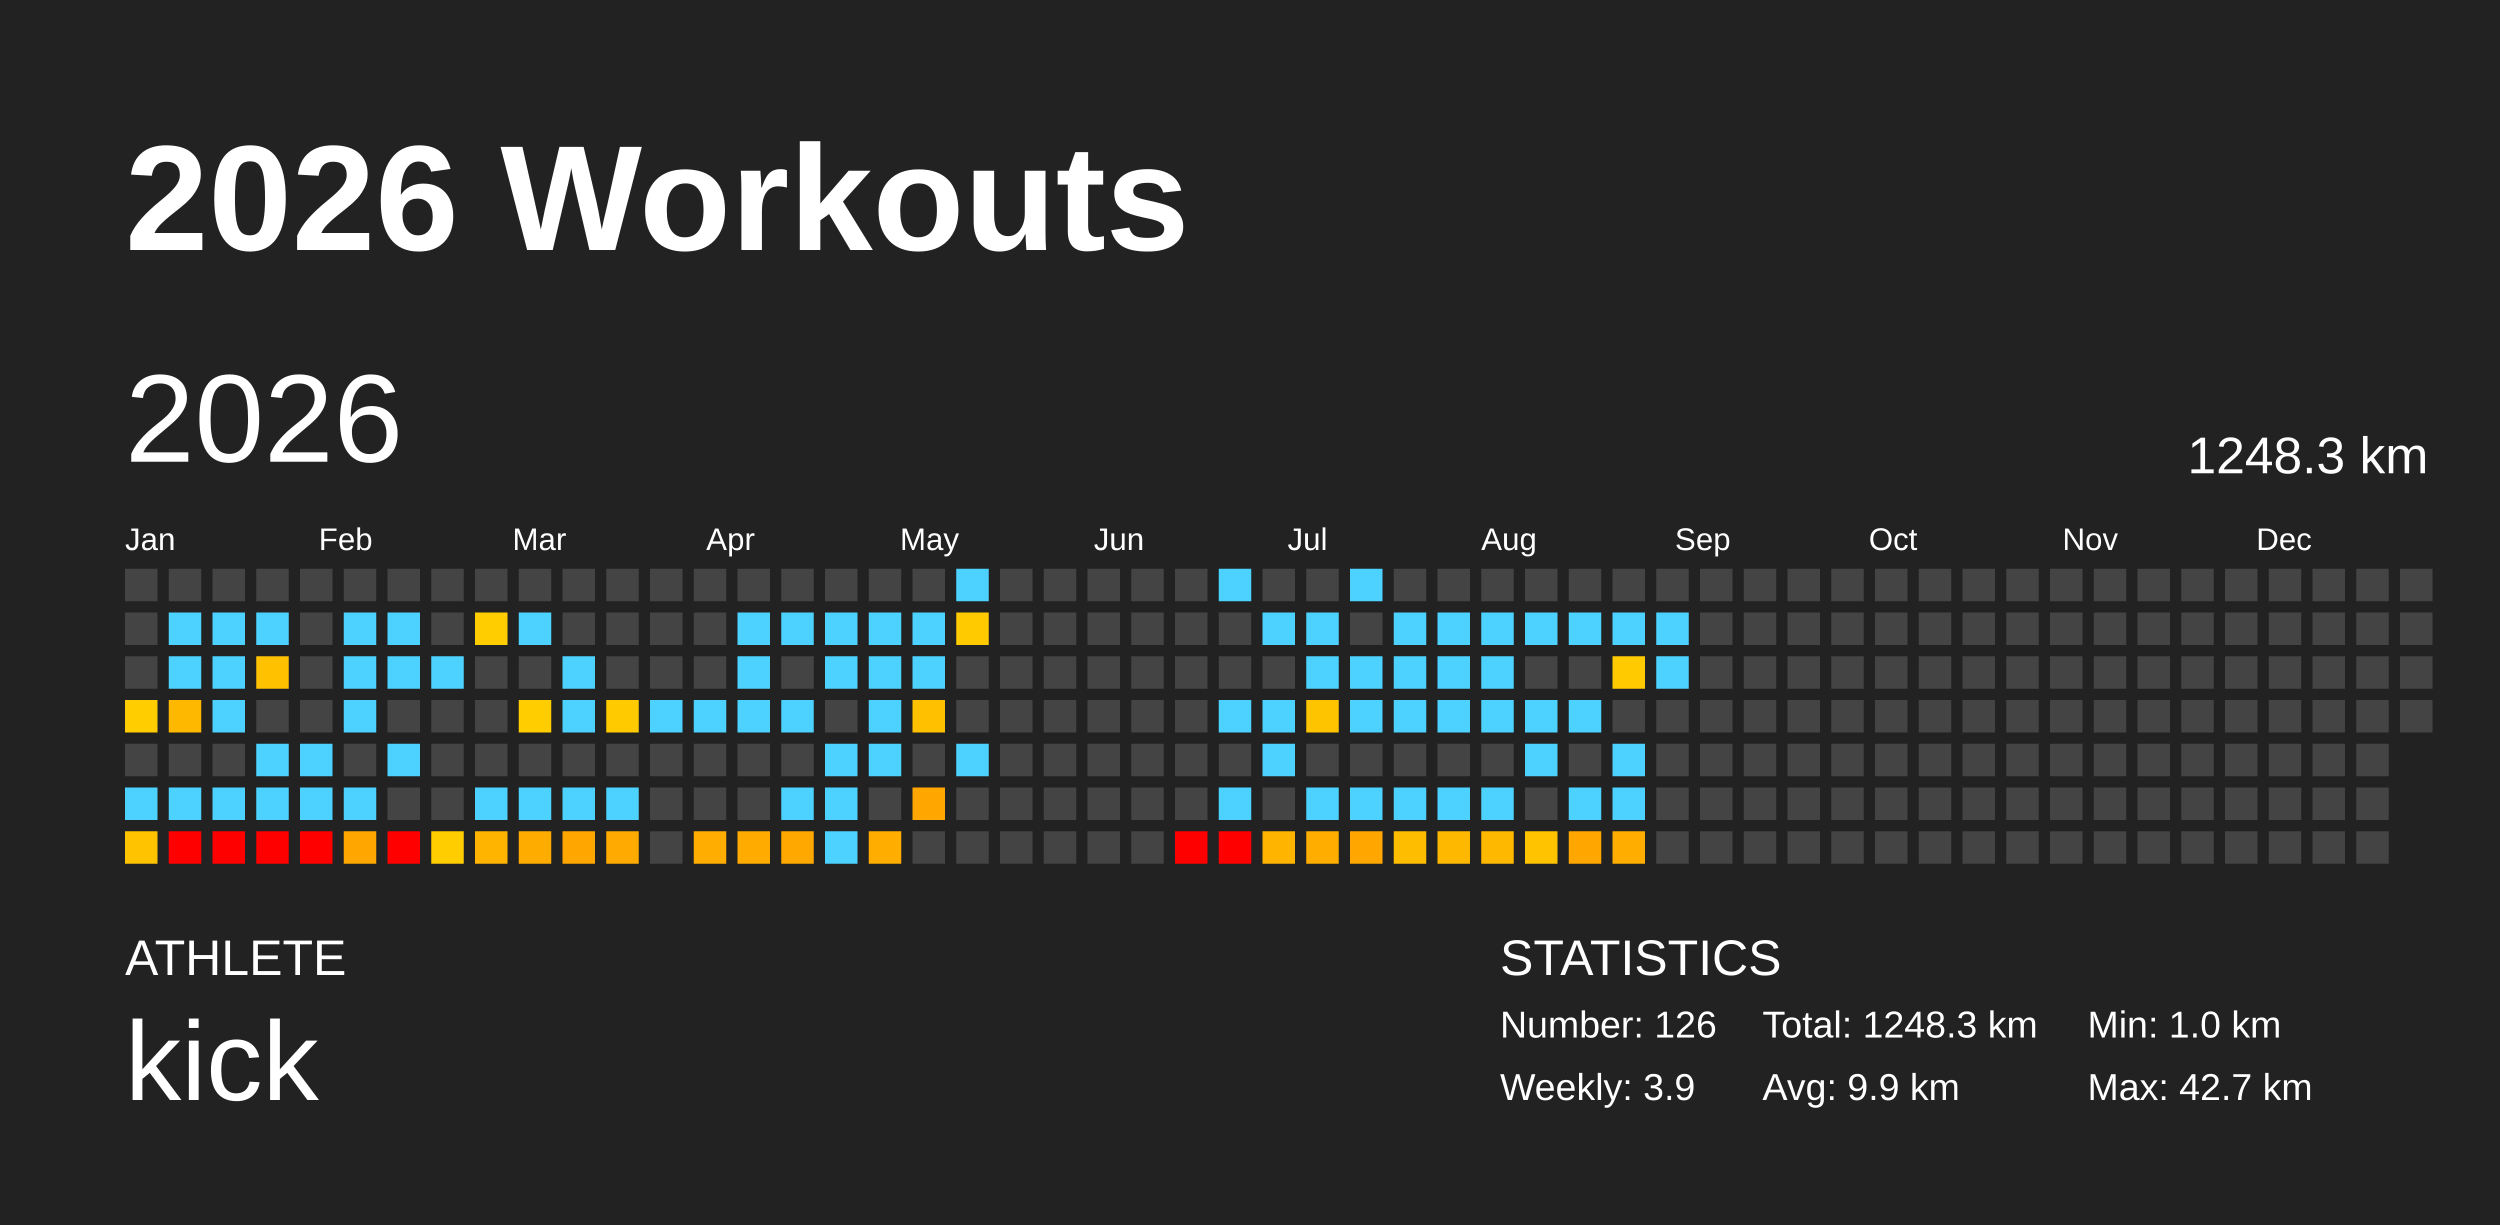
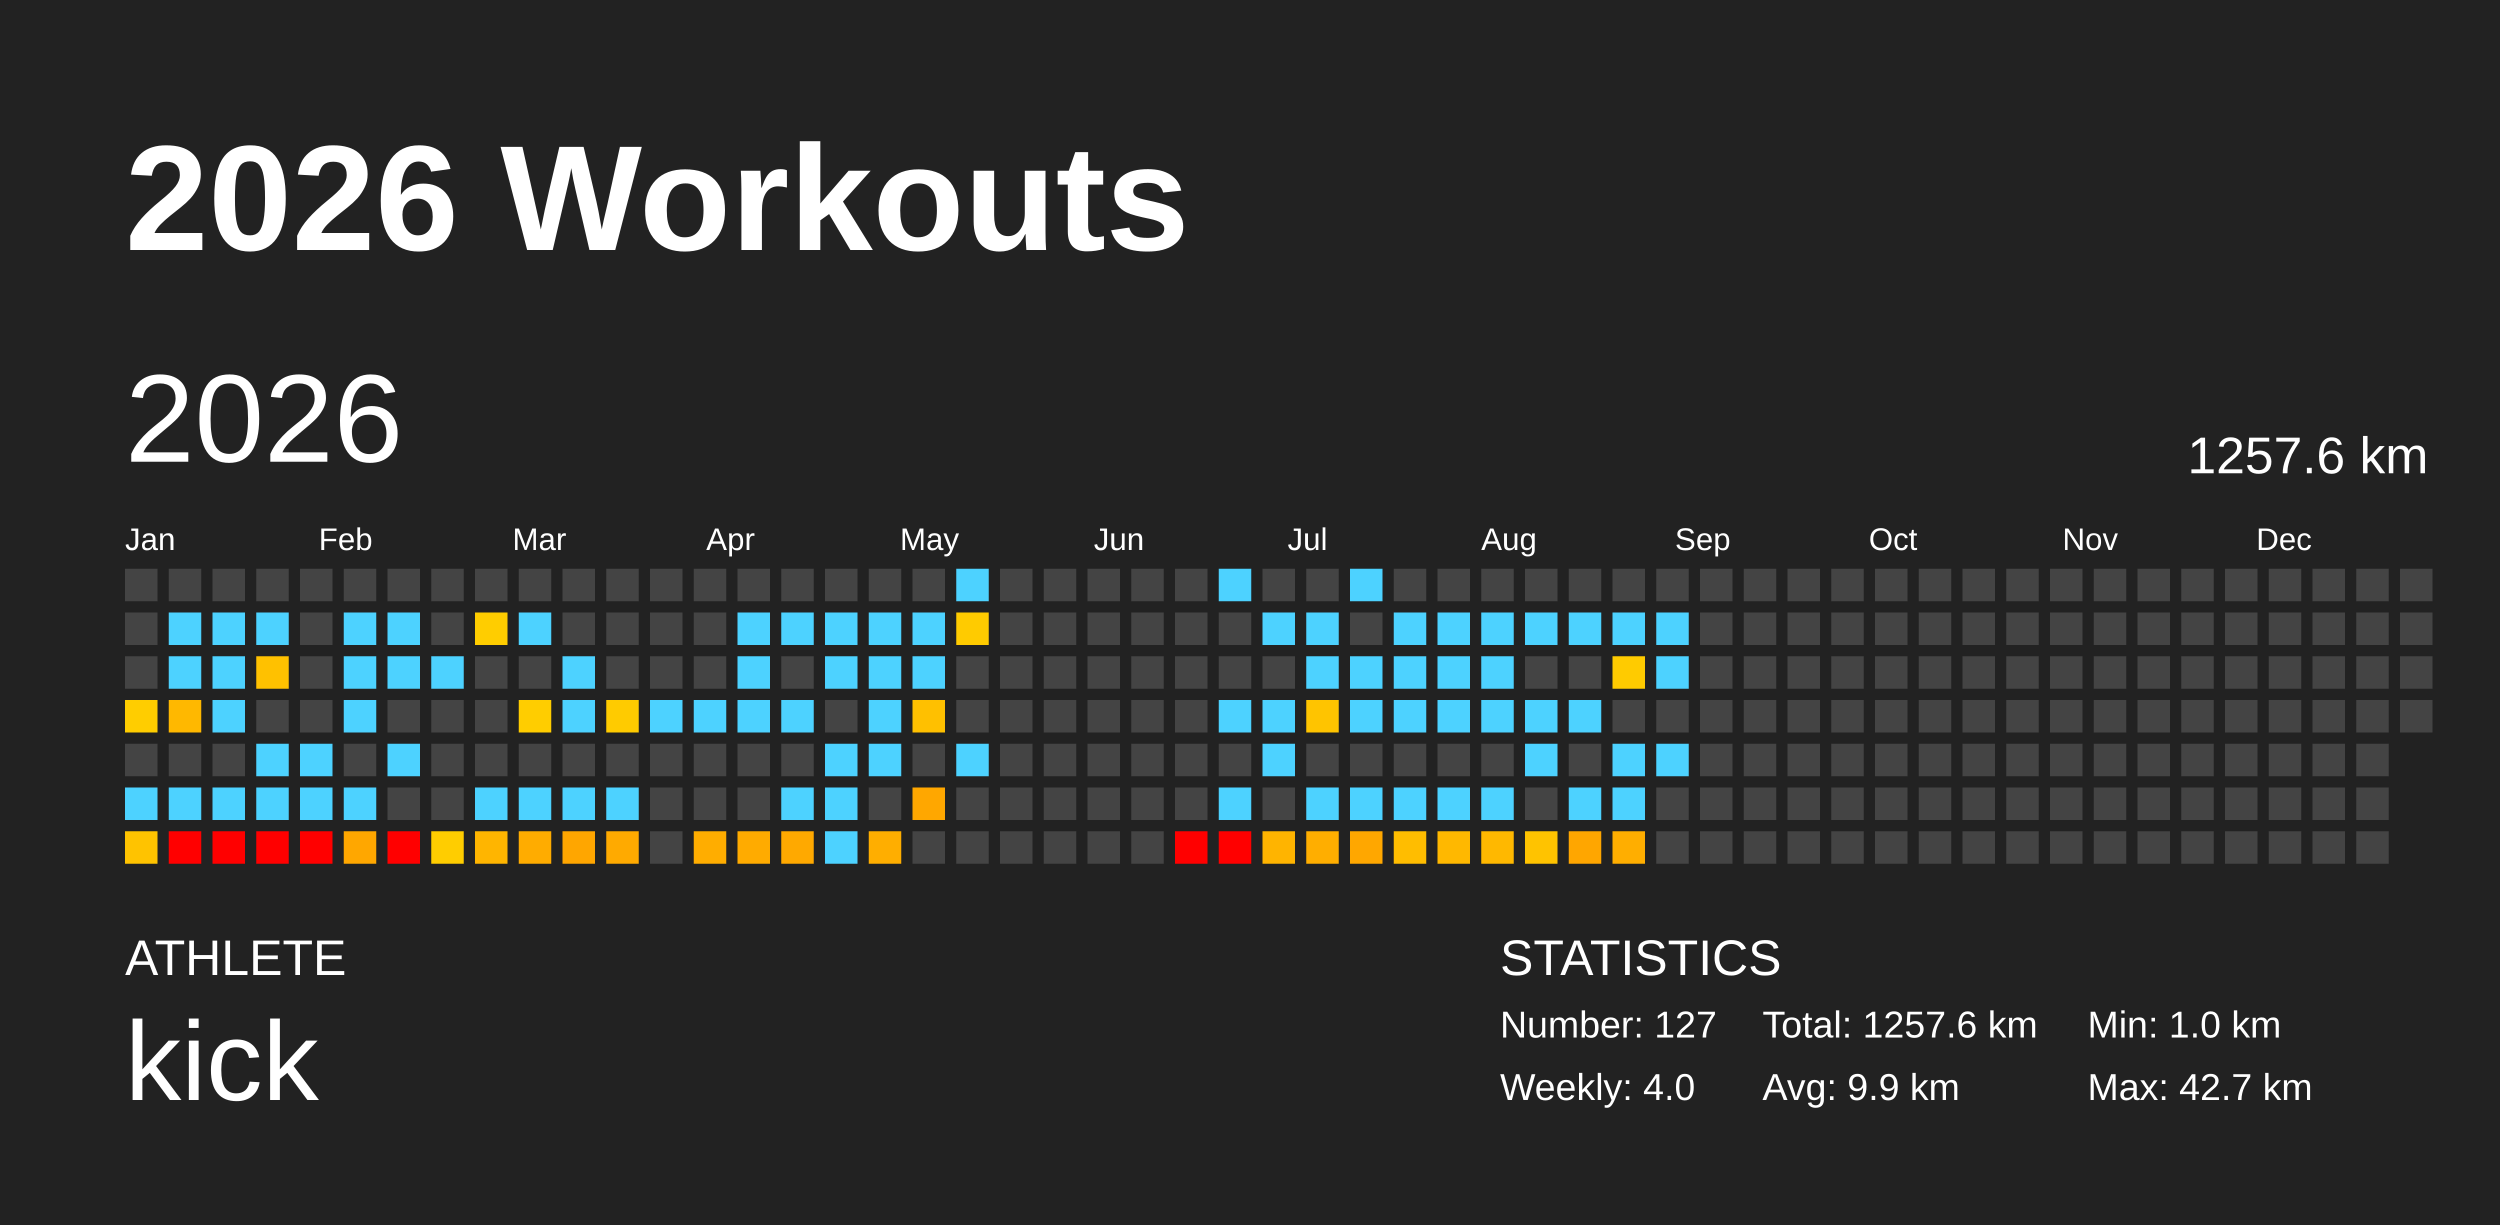
<svg xmlns="http://www.w3.org/2000/svg" baseProfile="full" height="98mm" version="1.1" viewBox="0,0,200,98" width="200mm">
  <defs />
  <rect fill="#222222" height="98" width="200" x="0" y="0" />
  <text fill="#FFFFFF" style="font-size:12px; font-family:Arial; font-weight:bold;" x="10" y="20">2026 Workouts</text>
  <text fill="#FFFFFF" style="font-size:4px; font-family:Arial" x="10" y="78">ATHLETE</text>
  <text fill="#FFFFFF" style="font-size:9px; font-family:Arial" x="10" y="88">kick</text>
  <text fill="#FFFFFF" style="font-size:4px; font-family:Arial" x="120" y="78">STATISTICS</text>
-   <text fill="#FFFFFF" style="font-size:3px; font-family:Arial" x="120" y="83">Number: 126</text>
-   <text fill="#FFFFFF" style="font-size:3px; font-family:Arial" x="120" y="88">Weekly: 3.9</text>
-   <text fill="#FFFFFF" style="font-size:3px; font-family:Arial" x="141" y="83">Total: 1248.3 km</text>
+   <text fill="#FFFFFF" style="font-size:3px; font-family:Arial" x="120" y="83">Number: 127</text>
+   <text fill="#FFFFFF" style="font-size:3px; font-family:Arial" x="120" y="88">Weekly: 4.0</text>
+   <text fill="#FFFFFF" style="font-size:3px; font-family:Arial" x="141" y="83">Total: 1257.6 km</text>
  <text fill="#FFFFFF" style="font-size:3px; font-family:Arial" x="141" y="88">Avg: 9.9 km</text>
  <text fill="#FFFFFF" style="font-size:3px; font-family:Arial" x="167" y="83">Min: 1.0 km</text>
  <text fill="#FFFFFF" style="font-size:3px; font-family:Arial" x="167" y="88">Max: 42.7 km</text>
  <text dominant-baseline="hanging" fill="#FFFFFF" style="font-size:10.0px; font-family:Arial;" x="10" y="30">2026</text>
-   <text dominant-baseline="hanging" fill="#FFFFFF" style="font-size:4.125px; font-family:Arial;" x="175" y="35">1248.3 km</text>
+   <text dominant-baseline="hanging" fill="#FFFFFF" style="font-size:4.125px; font-family:Arial;" x="175" y="35">1257.6 km</text>
  <text fill="#FFFFFF" style="font-size:2.5px; font-family:Arial" x="10.0" y="44">Jan</text>
  <text fill="#FFFFFF" style="font-size:2.5px; font-family:Arial" x="25.5" y="44">Feb</text>
  <text fill="#FFFFFF" style="font-size:2.5px; font-family:Arial" x="41.0" y="44">Mar</text>
  <text fill="#FFFFFF" style="font-size:2.5px; font-family:Arial" x="56.5" y="44">Apr</text>
  <text fill="#FFFFFF" style="font-size:2.5px; font-family:Arial" x="72.0" y="44">May</text>
  <text fill="#FFFFFF" style="font-size:2.5px; font-family:Arial" x="87.5" y="44">Jun</text>
  <text fill="#FFFFFF" style="font-size:2.5px; font-family:Arial" x="103.0" y="44">Jul</text>
  <text fill="#FFFFFF" style="font-size:2.5px; font-family:Arial" x="118.5" y="44">Aug</text>
  <text fill="#FFFFFF" style="font-size:2.5px; font-family:Arial" x="134.0" y="44">Sep</text>
  <text fill="#FFFFFF" style="font-size:2.5px; font-family:Arial" x="149.5" y="44">Oct</text>
  <text fill="#FFFFFF" style="font-size:2.5px; font-family:Arial" x="165.0" y="44">Nov</text>
  <text fill="#FFFFFF" style="font-size:2.5px; font-family:Arial" x="180.5" y="44">Dec</text>
  <rect fill="#444444" height="2.6" width="2.6" x="10.0" y="45.5" />
  <rect fill="#444444" height="2.6" width="2.6" x="10.0" y="49.0" />
  <rect fill="#444444" height="2.6" width="2.6" x="10.0" y="52.5" />
  <rect fill="#ffcd00" height="2.6" width="2.6" x="10.0" y="56.0" />
  <rect fill="#444444" height="2.6" width="2.6" x="10.0" y="59.5" />
  <rect fill="#4dd2ff" height="2.6" width="2.6" x="10.0" y="63.0" />
  <rect fill="#ffc300" height="2.6" width="2.6" x="10.0" y="66.5" />
  <rect fill="#444444" height="2.6" width="2.6" x="13.5" y="45.5" />
  <rect fill="#4dd2ff" height="2.6" width="2.6" x="13.5" y="49.0" />
  <rect fill="#4dd2ff" height="2.6" width="2.6" x="13.5" y="52.5" />
  <rect fill="#ffb800" height="2.6" width="2.6" x="13.5" y="56.0" />
  <rect fill="#444444" height="2.6" width="2.6" x="13.5" y="59.5" />
  <rect fill="#4dd2ff" height="2.6" width="2.6" x="13.5" y="63.0" />
  <rect fill="red" height="2.6" width="2.6" x="13.5" y="66.5" />
  <rect fill="#444444" height="2.6" width="2.6" x="17.0" y="45.5" />
  <rect fill="#4dd2ff" height="2.6" width="2.6" x="17.0" y="49.0" />
  <rect fill="#4dd2ff" height="2.6" width="2.6" x="17.0" y="52.5" />
  <rect fill="#4dd2ff" height="2.6" width="2.6" x="17.0" y="56.0" />
  <rect fill="#444444" height="2.6" width="2.6" x="17.0" y="59.5" />
  <rect fill="#4dd2ff" height="2.6" width="2.6" x="17.0" y="63.0" />
  <rect fill="red" height="2.6" width="2.6" x="17.0" y="66.5" />
  <rect fill="#444444" height="2.6" width="2.6" x="20.5" y="45.5" />
  <rect fill="#4dd2ff" height="2.6" width="2.6" x="20.5" y="49.0" />
  <rect fill="#ffc100" height="2.6" width="2.6" x="20.5" y="52.5" />
  <rect fill="#444444" height="2.6" width="2.6" x="20.5" y="56.0" />
  <rect fill="#4dd2ff" height="2.6" width="2.6" x="20.5" y="59.5" />
  <rect fill="#4dd2ff" height="2.6" width="2.6" x="20.5" y="63.0" />
  <rect fill="red" height="2.6" width="2.6" x="20.5" y="66.5" />
  <rect fill="#444444" height="2.6" width="2.6" x="24.0" y="45.5" />
  <rect fill="#444444" height="2.6" width="2.6" x="24.0" y="49.0" />
  <rect fill="#444444" height="2.6" width="2.6" x="24.0" y="52.5" />
  <rect fill="#444444" height="2.6" width="2.6" x="24.0" y="56.0" />
  <rect fill="#4dd2ff" height="2.6" width="2.6" x="24.0" y="59.5" />
  <rect fill="#4dd2ff" height="2.6" width="2.6" x="24.0" y="63.0" />
  <rect fill="red" height="2.6" width="2.6" x="24.0" y="66.5" />
  <rect fill="#444444" height="2.6" width="2.6" x="27.5" y="45.5" />
  <rect fill="#4dd2ff" height="2.6" width="2.6" x="27.5" y="49.0" />
  <rect fill="#4dd2ff" height="2.6" width="2.6" x="27.5" y="52.5" />
  <rect fill="#4dd2ff" height="2.6" width="2.6" x="27.5" y="56.0" />
  <rect fill="#444444" height="2.6" width="2.6" x="27.5" y="59.5" />
  <rect fill="#4dd2ff" height="2.6" width="2.6" x="27.5" y="63.0" />
  <rect fill="#ffa700" height="2.6" width="2.6" x="27.5" y="66.5" />
  <rect fill="#444444" height="2.6" width="2.6" x="31.0" y="45.5" />
  <rect fill="#4dd2ff" height="2.6" width="2.6" x="31.0" y="49.0" />
  <rect fill="#4dd2ff" height="2.6" width="2.6" x="31.0" y="52.5" />
  <rect fill="#444444" height="2.6" width="2.6" x="31.0" y="56.0" />
  <rect fill="#4dd2ff" height="2.6" width="2.6" x="31.0" y="59.5" />
  <rect fill="#444444" height="2.6" width="2.6" x="31.0" y="63.0" />
  <rect fill="red" height="2.6" width="2.6" x="31.0" y="66.5" />
  <rect fill="#444444" height="2.6" width="2.6" x="34.5" y="45.5" />
  <rect fill="#444444" height="2.6" width="2.6" x="34.5" y="49.0" />
  <rect fill="#4dd2ff" height="2.6" width="2.6" x="34.5" y="52.5" />
  <rect fill="#444444" height="2.6" width="2.6" x="34.5" y="56.0" />
  <rect fill="#444444" height="2.6" width="2.6" x="34.5" y="59.5" />
  <rect fill="#444444" height="2.6" width="2.6" x="34.5" y="63.0" />
  <rect fill="#ffcd00" height="2.6" width="2.6" x="34.5" y="66.5" />
  <rect fill="#444444" height="2.6" width="2.6" x="38.0" y="45.5" />
  <rect fill="#ffcd00" height="2.6" width="2.6" x="38.0" y="49.0" />
  <rect fill="#444444" height="2.6" width="2.6" x="38.0" y="52.5" />
  <rect fill="#444444" height="2.6" width="2.6" x="38.0" y="56.0" />
  <rect fill="#444444" height="2.6" width="2.6" x="38.0" y="59.5" />
  <rect fill="#4dd2ff" height="2.6" width="2.6" x="38.0" y="63.0" />
  <rect fill="#ffb500" height="2.6" width="2.6" x="38.0" y="66.5" />
  <rect fill="#444444" height="2.6" width="2.6" x="41.5" y="45.5" />
  <rect fill="#4dd2ff" height="2.6" width="2.6" x="41.5" y="49.0" />
  <rect fill="#444444" height="2.6" width="2.6" x="41.5" y="52.5" />
  <rect fill="#ffcd00" height="2.6" width="2.6" x="41.5" y="56.0" />
  <rect fill="#444444" height="2.6" width="2.6" x="41.5" y="59.5" />
  <rect fill="#4dd2ff" height="2.6" width="2.6" x="41.5" y="63.0" />
  <rect fill="#ffac00" height="2.6" width="2.6" x="41.5" y="66.5" />
  <rect fill="#444444" height="2.6" width="2.6" x="45.0" y="45.5" />
  <rect fill="#444444" height="2.6" width="2.6" x="45.0" y="49.0" />
  <rect fill="#4dd2ff" height="2.6" width="2.6" x="45.0" y="52.5" />
  <rect fill="#4dd2ff" height="2.6" width="2.6" x="45.0" y="56.0" />
  <rect fill="#444444" height="2.6" width="2.6" x="45.0" y="59.5" />
  <rect fill="#4dd2ff" height="2.6" width="2.6" x="45.0" y="63.0" />
  <rect fill="#ffa600" height="2.6" width="2.6" x="45.0" y="66.5" />
  <rect fill="#444444" height="2.6" width="2.6" x="48.5" y="45.5" />
  <rect fill="#444444" height="2.6" width="2.6" x="48.5" y="49.0" />
  <rect fill="#444444" height="2.6" width="2.6" x="48.5" y="52.5" />
  <rect fill="#ffcb00" height="2.6" width="2.6" x="48.5" y="56.0" />
  <rect fill="#444444" height="2.6" width="2.6" x="48.5" y="59.5" />
  <rect fill="#4dd2ff" height="2.6" width="2.6" x="48.5" y="63.0" />
  <rect fill="#ffaa00" height="2.6" width="2.6" x="48.5" y="66.5" />
  <rect fill="#444444" height="2.6" width="2.6" x="52.0" y="45.5" />
  <rect fill="#444444" height="2.6" width="2.6" x="52.0" y="49.0" />
  <rect fill="#444444" height="2.6" width="2.6" x="52.0" y="52.5" />
  <rect fill="#4dd2ff" height="2.6" width="2.6" x="52.0" y="56.0" />
  <rect fill="#444444" height="2.6" width="2.6" x="52.0" y="59.5" />
  <rect fill="#444444" height="2.6" width="2.6" x="52.0" y="63.0" />
  <rect fill="#444444" height="2.6" width="2.6" x="52.0" y="66.5" />
  <rect fill="#444444" height="2.6" width="2.6" x="55.5" y="45.5" />
  <rect fill="#444444" height="2.6" width="2.6" x="55.5" y="49.0" />
  <rect fill="#444444" height="2.6" width="2.6" x="55.5" y="52.5" />
  <rect fill="#4dd2ff" height="2.6" width="2.6" x="55.5" y="56.0" />
  <rect fill="#444444" height="2.6" width="2.6" x="55.5" y="59.5" />
  <rect fill="#444444" height="2.6" width="2.6" x="55.5" y="63.0" />
  <rect fill="#ffad00" height="2.6" width="2.6" x="55.5" y="66.5" />
  <rect fill="#444444" height="2.6" width="2.6" x="59.0" y="45.5" />
  <rect fill="#4dd2ff" height="2.6" width="2.6" x="59.0" y="49.0" />
  <rect fill="#4dd2ff" height="2.6" width="2.6" x="59.0" y="52.5" />
  <rect fill="#4dd2ff" height="2.6" width="2.6" x="59.0" y="56.0" />
  <rect fill="#444444" height="2.6" width="2.6" x="59.0" y="59.5" />
  <rect fill="#444444" height="2.6" width="2.6" x="59.0" y="63.0" />
  <rect fill="#ffab00" height="2.6" width="2.6" x="59.0" y="66.5" />
  <rect fill="#444444" height="2.6" width="2.6" x="62.5" y="45.5" />
  <rect fill="#4dd2ff" height="2.6" width="2.6" x="62.5" y="49.0" />
  <rect fill="#444444" height="2.6" width="2.6" x="62.5" y="52.5" />
  <rect fill="#4dd2ff" height="2.6" width="2.6" x="62.5" y="56.0" />
  <rect fill="#444444" height="2.6" width="2.6" x="62.5" y="59.5" />
  <rect fill="#4dd2ff" height="2.6" width="2.6" x="62.5" y="63.0" />
  <rect fill="#ffa900" height="2.6" width="2.6" x="62.5" y="66.5" />
  <rect fill="#444444" height="2.6" width="2.6" x="66.0" y="45.5" />
  <rect fill="#4dd2ff" height="2.6" width="2.6" x="66.0" y="49.0" />
  <rect fill="#4dd2ff" height="2.6" width="2.6" x="66.0" y="52.5" />
  <rect fill="#444444" height="2.6" width="2.6" x="66.0" y="56.0" />
  <rect fill="#4dd2ff" height="2.6" width="2.6" x="66.0" y="59.5" />
  <rect fill="#4dd2ff" height="2.6" width="2.6" x="66.0" y="63.0" />
  <rect fill="#4dd2ff" height="2.6" width="2.6" x="66.0" y="66.5" />
  <rect fill="#444444" height="2.6" width="2.6" x="69.5" y="45.5" />
  <rect fill="#4dd2ff" height="2.6" width="2.6" x="69.5" y="49.0" />
  <rect fill="#4dd2ff" height="2.6" width="2.6" x="69.5" y="52.5" />
  <rect fill="#4dd2ff" height="2.6" width="2.6" x="69.5" y="56.0" />
  <rect fill="#4dd2ff" height="2.6" width="2.6" x="69.5" y="59.5" />
  <rect fill="#444444" height="2.6" width="2.6" x="69.5" y="63.0" />
  <rect fill="#ffae00" height="2.6" width="2.6" x="69.5" y="66.5" />
  <rect fill="#444444" height="2.6" width="2.6" x="73.0" y="45.5" />
  <rect fill="#4dd2ff" height="2.6" width="2.6" x="73.0" y="49.0" />
  <rect fill="#4dd2ff" height="2.6" width="2.6" x="73.0" y="52.5" />
  <rect fill="#ffc000" height="2.6" width="2.6" x="73.0" y="56.0" />
  <rect fill="#444444" height="2.6" width="2.6" x="73.0" y="59.5" />
  <rect fill="#ffa700" height="2.6" width="2.6" x="73.0" y="63.0" />
  <rect fill="#444444" height="2.6" width="2.6" x="73.0" y="66.5" />
  <rect fill="#4dd2ff" height="2.6" width="2.6" x="76.5" y="45.5" />
  <rect fill="#ffcb00" height="2.6" width="2.6" x="76.5" y="49.0" />
  <rect fill="#444444" height="2.6" width="2.6" x="76.5" y="52.5" />
  <rect fill="#444444" height="2.6" width="2.6" x="76.5" y="56.0" />
  <rect fill="#4dd2ff" height="2.6" width="2.6" x="76.5" y="59.5" />
  <rect fill="#444444" height="2.6" width="2.6" x="76.5" y="63.0" />
  <rect fill="#444444" height="2.6" width="2.6" x="76.5" y="66.5" />
  <rect fill="#444444" height="2.6" width="2.6" x="80.0" y="45.5" />
  <rect fill="#444444" height="2.6" width="2.6" x="80.0" y="49.0" />
  <rect fill="#444444" height="2.6" width="2.6" x="80.0" y="52.5" />
  <rect fill="#444444" height="2.6" width="2.6" x="80.0" y="56.0" />
  <rect fill="#444444" height="2.6" width="2.6" x="80.0" y="59.5" />
  <rect fill="#444444" height="2.6" width="2.6" x="80.0" y="63.0" />
  <rect fill="#444444" height="2.6" width="2.6" x="80.0" y="66.5" />
  <rect fill="#444444" height="2.6" width="2.6" x="83.5" y="45.5" />
  <rect fill="#444444" height="2.6" width="2.6" x="83.5" y="49.0" />
  <rect fill="#444444" height="2.6" width="2.6" x="83.5" y="52.5" />
  <rect fill="#444444" height="2.6" width="2.6" x="83.5" y="56.0" />
  <rect fill="#444444" height="2.6" width="2.6" x="83.5" y="59.5" />
  <rect fill="#444444" height="2.6" width="2.6" x="83.5" y="63.0" />
  <rect fill="#444444" height="2.6" width="2.6" x="83.5" y="66.5" />
  <rect fill="#444444" height="2.6" width="2.6" x="87.0" y="45.5" />
  <rect fill="#444444" height="2.6" width="2.6" x="87.0" y="49.0" />
  <rect fill="#444444" height="2.6" width="2.6" x="87.0" y="52.5" />
  <rect fill="#444444" height="2.6" width="2.6" x="87.0" y="56.0" />
  <rect fill="#444444" height="2.6" width="2.6" x="87.0" y="59.5" />
  <rect fill="#444444" height="2.6" width="2.6" x="87.0" y="63.0" />
  <rect fill="#444444" height="2.6" width="2.6" x="87.0" y="66.5" />
  <rect fill="#444444" height="2.6" width="2.6" x="90.5" y="45.5" />
  <rect fill="#444444" height="2.6" width="2.6" x="90.5" y="49.0" />
  <rect fill="#444444" height="2.6" width="2.6" x="90.5" y="52.5" />
  <rect fill="#444444" height="2.6" width="2.6" x="90.5" y="56.0" />
  <rect fill="#444444" height="2.6" width="2.6" x="90.5" y="59.5" />
  <rect fill="#444444" height="2.6" width="2.6" x="90.5" y="63.0" />
  <rect fill="#444444" height="2.6" width="2.6" x="90.5" y="66.5" />
  <rect fill="#444444" height="2.6" width="2.6" x="94.0" y="45.5" />
  <rect fill="#444444" height="2.6" width="2.6" x="94.0" y="49.0" />
  <rect fill="#444444" height="2.6" width="2.6" x="94.0" y="52.5" />
  <rect fill="#444444" height="2.6" width="2.6" x="94.0" y="56.0" />
  <rect fill="#444444" height="2.6" width="2.6" x="94.0" y="59.5" />
  <rect fill="#444444" height="2.6" width="2.6" x="94.0" y="63.0" />
  <rect fill="red" height="2.6" width="2.6" x="94.0" y="66.5" />
  <rect fill="#4dd2ff" height="2.6" width="2.6" x="97.5" y="45.5" />
  <rect fill="#444444" height="2.6" width="2.6" x="97.5" y="49.0" />
  <rect fill="#444444" height="2.6" width="2.6" x="97.5" y="52.5" />
  <rect fill="#4dd2ff" height="2.6" width="2.6" x="97.5" y="56.0" />
  <rect fill="#444444" height="2.6" width="2.6" x="97.5" y="59.5" />
  <rect fill="#4dd2ff" height="2.6" width="2.6" x="97.5" y="63.0" />
  <rect fill="red" height="2.6" width="2.6" x="97.5" y="66.5" />
  <rect fill="#444444" height="2.6" width="2.6" x="101.0" y="45.5" />
  <rect fill="#4dd2ff" height="2.6" width="2.6" x="101.0" y="49.0" />
  <rect fill="#444444" height="2.6" width="2.6" x="101.0" y="52.5" />
  <rect fill="#4dd2ff" height="2.6" width="2.6" x="101.0" y="56.0" />
  <rect fill="#4dd2ff" height="2.6" width="2.6" x="101.0" y="59.5" />
  <rect fill="#444444" height="2.6" width="2.6" x="101.0" y="63.0" />
  <rect fill="#ffb400" height="2.6" width="2.6" x="101.0" y="66.5" />
  <rect fill="#444444" height="2.6" width="2.6" x="104.5" y="45.5" />
  <rect fill="#4dd2ff" height="2.6" width="2.6" x="104.5" y="49.0" />
  <rect fill="#4dd2ff" height="2.6" width="2.6" x="104.5" y="52.5" />
  <rect fill="#ffc400" height="2.6" width="2.6" x="104.5" y="56.0" />
  <rect fill="#444444" height="2.6" width="2.6" x="104.5" y="59.5" />
  <rect fill="#4dd2ff" height="2.6" width="2.6" x="104.5" y="63.0" />
  <rect fill="#ffae00" height="2.6" width="2.6" x="104.5" y="66.5" />
  <rect fill="#4dd2ff" height="2.6" width="2.6" x="108.0" y="45.5" />
  <rect fill="#444444" height="2.6" width="2.6" x="108.0" y="49.0" />
  <rect fill="#4dd2ff" height="2.6" width="2.6" x="108.0" y="52.5" />
  <rect fill="#4dd2ff" height="2.6" width="2.6" x="108.0" y="56.0" />
  <rect fill="#444444" height="2.6" width="2.6" x="108.0" y="59.5" />
  <rect fill="#4dd2ff" height="2.6" width="2.6" x="108.0" y="63.0" />
  <rect fill="#ffa700" height="2.6" width="2.6" x="108.0" y="66.5" />
  <rect fill="#444444" height="2.6" width="2.6" x="111.5" y="45.5" />
  <rect fill="#4dd2ff" height="2.6" width="2.6" x="111.5" y="49.0" />
  <rect fill="#4dd2ff" height="2.6" width="2.6" x="111.5" y="52.5" />
  <rect fill="#4dd2ff" height="2.6" width="2.6" x="111.5" y="56.0" />
  <rect fill="#444444" height="2.6" width="2.6" x="111.5" y="59.5" />
  <rect fill="#4dd2ff" height="2.6" width="2.6" x="111.5" y="63.0" />
  <rect fill="#ffbd00" height="2.6" width="2.6" x="111.5" y="66.5" />
  <rect fill="#444444" height="2.6" width="2.6" x="115.0" y="45.5" />
  <rect fill="#4dd2ff" height="2.6" width="2.6" x="115.0" y="49.0" />
  <rect fill="#4dd2ff" height="2.6" width="2.6" x="115.0" y="52.5" />
  <rect fill="#4dd2ff" height="2.6" width="2.6" x="115.0" y="56.0" />
  <rect fill="#444444" height="2.6" width="2.6" x="115.0" y="59.5" />
  <rect fill="#4dd2ff" height="2.6" width="2.6" x="115.0" y="63.0" />
  <rect fill="#ffb800" height="2.6" width="2.6" x="115.0" y="66.5" />
  <rect fill="#444444" height="2.6" width="2.6" x="118.5" y="45.5" />
  <rect fill="#4dd2ff" height="2.6" width="2.6" x="118.5" y="49.0" />
  <rect fill="#4dd2ff" height="2.6" width="2.6" x="118.5" y="52.5" />
  <rect fill="#4dd2ff" height="2.6" width="2.6" x="118.5" y="56.0" />
  <rect fill="#444444" height="2.6" width="2.6" x="118.5" y="59.5" />
  <rect fill="#4dd2ff" height="2.6" width="2.6" x="118.5" y="63.0" />
  <rect fill="#ffb800" height="2.6" width="2.6" x="118.5" y="66.5" />
  <rect fill="#444444" height="2.6" width="2.6" x="122.0" y="45.5" />
  <rect fill="#4dd2ff" height="2.6" width="2.6" x="122.0" y="49.0" />
  <rect fill="#444444" height="2.6" width="2.6" x="122.0" y="52.5" />
  <rect fill="#4dd2ff" height="2.6" width="2.6" x="122.0" y="56.0" />
  <rect fill="#4dd2ff" height="2.6" width="2.6" x="122.0" y="59.5" />
  <rect fill="#444444" height="2.6" width="2.6" x="122.0" y="63.0" />
  <rect fill="#ffc300" height="2.6" width="2.6" x="122.0" y="66.5" />
  <rect fill="#444444" height="2.6" width="2.6" x="125.5" y="45.5" />
  <rect fill="#4dd2ff" height="2.6" width="2.6" x="125.5" y="49.0" />
  <rect fill="#444444" height="2.6" width="2.6" x="125.5" y="52.5" />
  <rect fill="#4dd2ff" height="2.6" width="2.6" x="125.5" y="56.0" />
  <rect fill="#444444" height="2.6" width="2.6" x="125.5" y="59.5" />
  <rect fill="#4dd2ff" height="2.6" width="2.6" x="125.5" y="63.0" />
  <rect fill="#ffa600" height="2.6" width="2.6" x="125.5" y="66.5" />
  <rect fill="#444444" height="2.6" width="2.6" x="129.0" y="45.5" />
  <rect fill="#4dd2ff" height="2.6" width="2.6" x="129.0" y="49.0" />
  <rect fill="#ffcb00" height="2.6" width="2.6" x="129.0" y="52.5" />
  <rect fill="#444444" height="2.6" width="2.6" x="129.0" y="56.0" />
  <rect fill="#4dd2ff" height="2.6" width="2.6" x="129.0" y="59.5" />
  <rect fill="#4dd2ff" height="2.6" width="2.6" x="129.0" y="63.0" />
  <rect fill="#ffae00" height="2.6" width="2.6" x="129.0" y="66.5" />
  <rect fill="#444444" height="2.6" width="2.6" x="132.5" y="45.5" />
  <rect fill="#4dd2ff" height="2.6" width="2.6" x="132.5" y="49.0" />
  <rect fill="#4dd2ff" height="2.6" width="2.6" x="132.5" y="52.5" />
  <rect fill="#444444" height="2.6" width="2.6" x="132.5" y="56.0" />
-   <rect fill="#444444" height="2.6" width="2.6" x="132.5" y="59.5" />
+   <rect fill="#4dd2ff" height="2.6" width="2.6" x="132.5" y="59.5" />
  <rect fill="#444444" height="2.6" width="2.6" x="132.5" y="63.0" />
  <rect fill="#444444" height="2.6" width="2.6" x="132.5" y="66.5" />
  <rect fill="#444444" height="2.6" width="2.6" x="136.0" y="45.5" />
  <rect fill="#444444" height="2.6" width="2.6" x="136.0" y="49.0" />
  <rect fill="#444444" height="2.6" width="2.6" x="136.0" y="52.5" />
  <rect fill="#444444" height="2.6" width="2.6" x="136.0" y="56.0" />
  <rect fill="#444444" height="2.6" width="2.6" x="136.0" y="59.5" />
  <rect fill="#444444" height="2.6" width="2.6" x="136.0" y="63.0" />
  <rect fill="#444444" height="2.6" width="2.6" x="136.0" y="66.5" />
  <rect fill="#444444" height="2.6" width="2.6" x="139.5" y="45.5" />
  <rect fill="#444444" height="2.6" width="2.6" x="139.5" y="49.0" />
  <rect fill="#444444" height="2.6" width="2.6" x="139.5" y="52.5" />
  <rect fill="#444444" height="2.6" width="2.6" x="139.5" y="56.0" />
  <rect fill="#444444" height="2.6" width="2.6" x="139.5" y="59.5" />
  <rect fill="#444444" height="2.6" width="2.6" x="139.5" y="63.0" />
  <rect fill="#444444" height="2.6" width="2.6" x="139.5" y="66.5" />
  <rect fill="#444444" height="2.6" width="2.6" x="143.0" y="45.5" />
  <rect fill="#444444" height="2.6" width="2.6" x="143.0" y="49.0" />
  <rect fill="#444444" height="2.6" width="2.6" x="143.0" y="52.5" />
  <rect fill="#444444" height="2.6" width="2.6" x="143.0" y="56.0" />
  <rect fill="#444444" height="2.6" width="2.6" x="143.0" y="59.5" />
  <rect fill="#444444" height="2.6" width="2.6" x="143.0" y="63.0" />
  <rect fill="#444444" height="2.6" width="2.6" x="143.0" y="66.5" />
  <rect fill="#444444" height="2.6" width="2.6" x="146.5" y="45.5" />
  <rect fill="#444444" height="2.6" width="2.6" x="146.5" y="49.0" />
  <rect fill="#444444" height="2.6" width="2.6" x="146.5" y="52.5" />
  <rect fill="#444444" height="2.6" width="2.6" x="146.5" y="56.0" />
  <rect fill="#444444" height="2.6" width="2.6" x="146.5" y="59.5" />
  <rect fill="#444444" height="2.6" width="2.6" x="146.5" y="63.0" />
  <rect fill="#444444" height="2.6" width="2.6" x="146.5" y="66.5" />
  <rect fill="#444444" height="2.6" width="2.6" x="150.0" y="45.5" />
  <rect fill="#444444" height="2.6" width="2.6" x="150.0" y="49.0" />
  <rect fill="#444444" height="2.6" width="2.6" x="150.0" y="52.5" />
  <rect fill="#444444" height="2.6" width="2.6" x="150.0" y="56.0" />
  <rect fill="#444444" height="2.6" width="2.6" x="150.0" y="59.5" />
  <rect fill="#444444" height="2.6" width="2.6" x="150.0" y="63.0" />
  <rect fill="#444444" height="2.6" width="2.6" x="150.0" y="66.5" />
  <rect fill="#444444" height="2.6" width="2.6" x="153.5" y="45.5" />
  <rect fill="#444444" height="2.6" width="2.6" x="153.5" y="49.0" />
  <rect fill="#444444" height="2.6" width="2.6" x="153.5" y="52.5" />
  <rect fill="#444444" height="2.6" width="2.6" x="153.5" y="56.0" />
  <rect fill="#444444" height="2.6" width="2.6" x="153.5" y="59.5" />
  <rect fill="#444444" height="2.6" width="2.6" x="153.5" y="63.0" />
  <rect fill="#444444" height="2.6" width="2.6" x="153.5" y="66.5" />
  <rect fill="#444444" height="2.6" width="2.6" x="157.0" y="45.5" />
  <rect fill="#444444" height="2.6" width="2.6" x="157.0" y="49.0" />
  <rect fill="#444444" height="2.6" width="2.6" x="157.0" y="52.5" />
  <rect fill="#444444" height="2.6" width="2.6" x="157.0" y="56.0" />
  <rect fill="#444444" height="2.6" width="2.6" x="157.0" y="59.5" />
  <rect fill="#444444" height="2.6" width="2.6" x="157.0" y="63.0" />
  <rect fill="#444444" height="2.6" width="2.6" x="157.0" y="66.5" />
  <rect fill="#444444" height="2.6" width="2.6" x="160.5" y="45.5" />
  <rect fill="#444444" height="2.6" width="2.6" x="160.5" y="49.0" />
  <rect fill="#444444" height="2.6" width="2.6" x="160.5" y="52.5" />
  <rect fill="#444444" height="2.6" width="2.6" x="160.5" y="56.0" />
  <rect fill="#444444" height="2.6" width="2.6" x="160.5" y="59.5" />
  <rect fill="#444444" height="2.6" width="2.6" x="160.5" y="63.0" />
  <rect fill="#444444" height="2.6" width="2.6" x="160.5" y="66.5" />
  <rect fill="#444444" height="2.6" width="2.6" x="164.0" y="45.5" />
  <rect fill="#444444" height="2.6" width="2.6" x="164.0" y="49.0" />
  <rect fill="#444444" height="2.6" width="2.6" x="164.0" y="52.5" />
  <rect fill="#444444" height="2.6" width="2.6" x="164.0" y="56.0" />
  <rect fill="#444444" height="2.6" width="2.6" x="164.0" y="59.5" />
  <rect fill="#444444" height="2.6" width="2.6" x="164.0" y="63.0" />
  <rect fill="#444444" height="2.6" width="2.6" x="164.0" y="66.5" />
  <rect fill="#444444" height="2.6" width="2.6" x="167.5" y="45.5" />
  <rect fill="#444444" height="2.6" width="2.6" x="167.5" y="49.0" />
  <rect fill="#444444" height="2.6" width="2.6" x="167.5" y="52.5" />
  <rect fill="#444444" height="2.6" width="2.6" x="167.5" y="56.0" />
  <rect fill="#444444" height="2.6" width="2.6" x="167.5" y="59.5" />
  <rect fill="#444444" height="2.6" width="2.6" x="167.5" y="63.0" />
  <rect fill="#444444" height="2.6" width="2.6" x="167.5" y="66.5" />
  <rect fill="#444444" height="2.6" width="2.6" x="171.0" y="45.5" />
  <rect fill="#444444" height="2.6" width="2.6" x="171.0" y="49.0" />
  <rect fill="#444444" height="2.6" width="2.6" x="171.0" y="52.5" />
  <rect fill="#444444" height="2.6" width="2.6" x="171.0" y="56.0" />
  <rect fill="#444444" height="2.6" width="2.6" x="171.0" y="59.5" />
  <rect fill="#444444" height="2.6" width="2.6" x="171.0" y="63.0" />
  <rect fill="#444444" height="2.6" width="2.6" x="171.0" y="66.5" />
  <rect fill="#444444" height="2.6" width="2.6" x="174.5" y="45.5" />
  <rect fill="#444444" height="2.6" width="2.6" x="174.5" y="49.0" />
  <rect fill="#444444" height="2.6" width="2.6" x="174.5" y="52.5" />
  <rect fill="#444444" height="2.6" width="2.6" x="174.5" y="56.0" />
  <rect fill="#444444" height="2.6" width="2.6" x="174.5" y="59.5" />
  <rect fill="#444444" height="2.6" width="2.6" x="174.5" y="63.0" />
  <rect fill="#444444" height="2.6" width="2.6" x="174.5" y="66.5" />
  <rect fill="#444444" height="2.6" width="2.6" x="178.0" y="45.5" />
  <rect fill="#444444" height="2.6" width="2.6" x="178.0" y="49.0" />
  <rect fill="#444444" height="2.6" width="2.6" x="178.0" y="52.5" />
  <rect fill="#444444" height="2.6" width="2.6" x="178.0" y="56.0" />
  <rect fill="#444444" height="2.6" width="2.6" x="178.0" y="59.5" />
  <rect fill="#444444" height="2.6" width="2.6" x="178.0" y="63.0" />
  <rect fill="#444444" height="2.6" width="2.6" x="178.0" y="66.5" />
  <rect fill="#444444" height="2.6" width="2.6" x="181.5" y="45.5" />
  <rect fill="#444444" height="2.6" width="2.6" x="181.5" y="49.0" />
  <rect fill="#444444" height="2.6" width="2.6" x="181.5" y="52.5" />
  <rect fill="#444444" height="2.6" width="2.6" x="181.5" y="56.0" />
  <rect fill="#444444" height="2.6" width="2.6" x="181.5" y="59.5" />
  <rect fill="#444444" height="2.6" width="2.6" x="181.5" y="63.0" />
  <rect fill="#444444" height="2.6" width="2.6" x="181.5" y="66.5" />
  <rect fill="#444444" height="2.6" width="2.6" x="185.0" y="45.5" />
  <rect fill="#444444" height="2.6" width="2.6" x="185.0" y="49.0" />
  <rect fill="#444444" height="2.6" width="2.6" x="185.0" y="52.5" />
  <rect fill="#444444" height="2.6" width="2.6" x="185.0" y="56.0" />
  <rect fill="#444444" height="2.6" width="2.6" x="185.0" y="59.5" />
  <rect fill="#444444" height="2.6" width="2.6" x="185.0" y="63.0" />
  <rect fill="#444444" height="2.6" width="2.6" x="185.0" y="66.5" />
  <rect fill="#444444" height="2.6" width="2.6" x="188.5" y="45.5" />
  <rect fill="#444444" height="2.6" width="2.6" x="188.5" y="49.0" />
  <rect fill="#444444" height="2.6" width="2.6" x="188.5" y="52.5" />
  <rect fill="#444444" height="2.6" width="2.6" x="188.5" y="56.0" />
  <rect fill="#444444" height="2.6" width="2.6" x="188.5" y="59.5" />
  <rect fill="#444444" height="2.6" width="2.6" x="188.5" y="63.0" />
  <rect fill="#444444" height="2.6" width="2.6" x="188.5" y="66.5" />
  <rect fill="#444444" height="2.6" width="2.6" x="192.0" y="45.5" />
  <rect fill="#444444" height="2.6" width="2.6" x="192.0" y="49.0" />
  <rect fill="#444444" height="2.6" width="2.6" x="192.0" y="52.5" />
  <rect fill="#444444" height="2.6" width="2.6" x="192.0" y="56.0" />
</svg>
